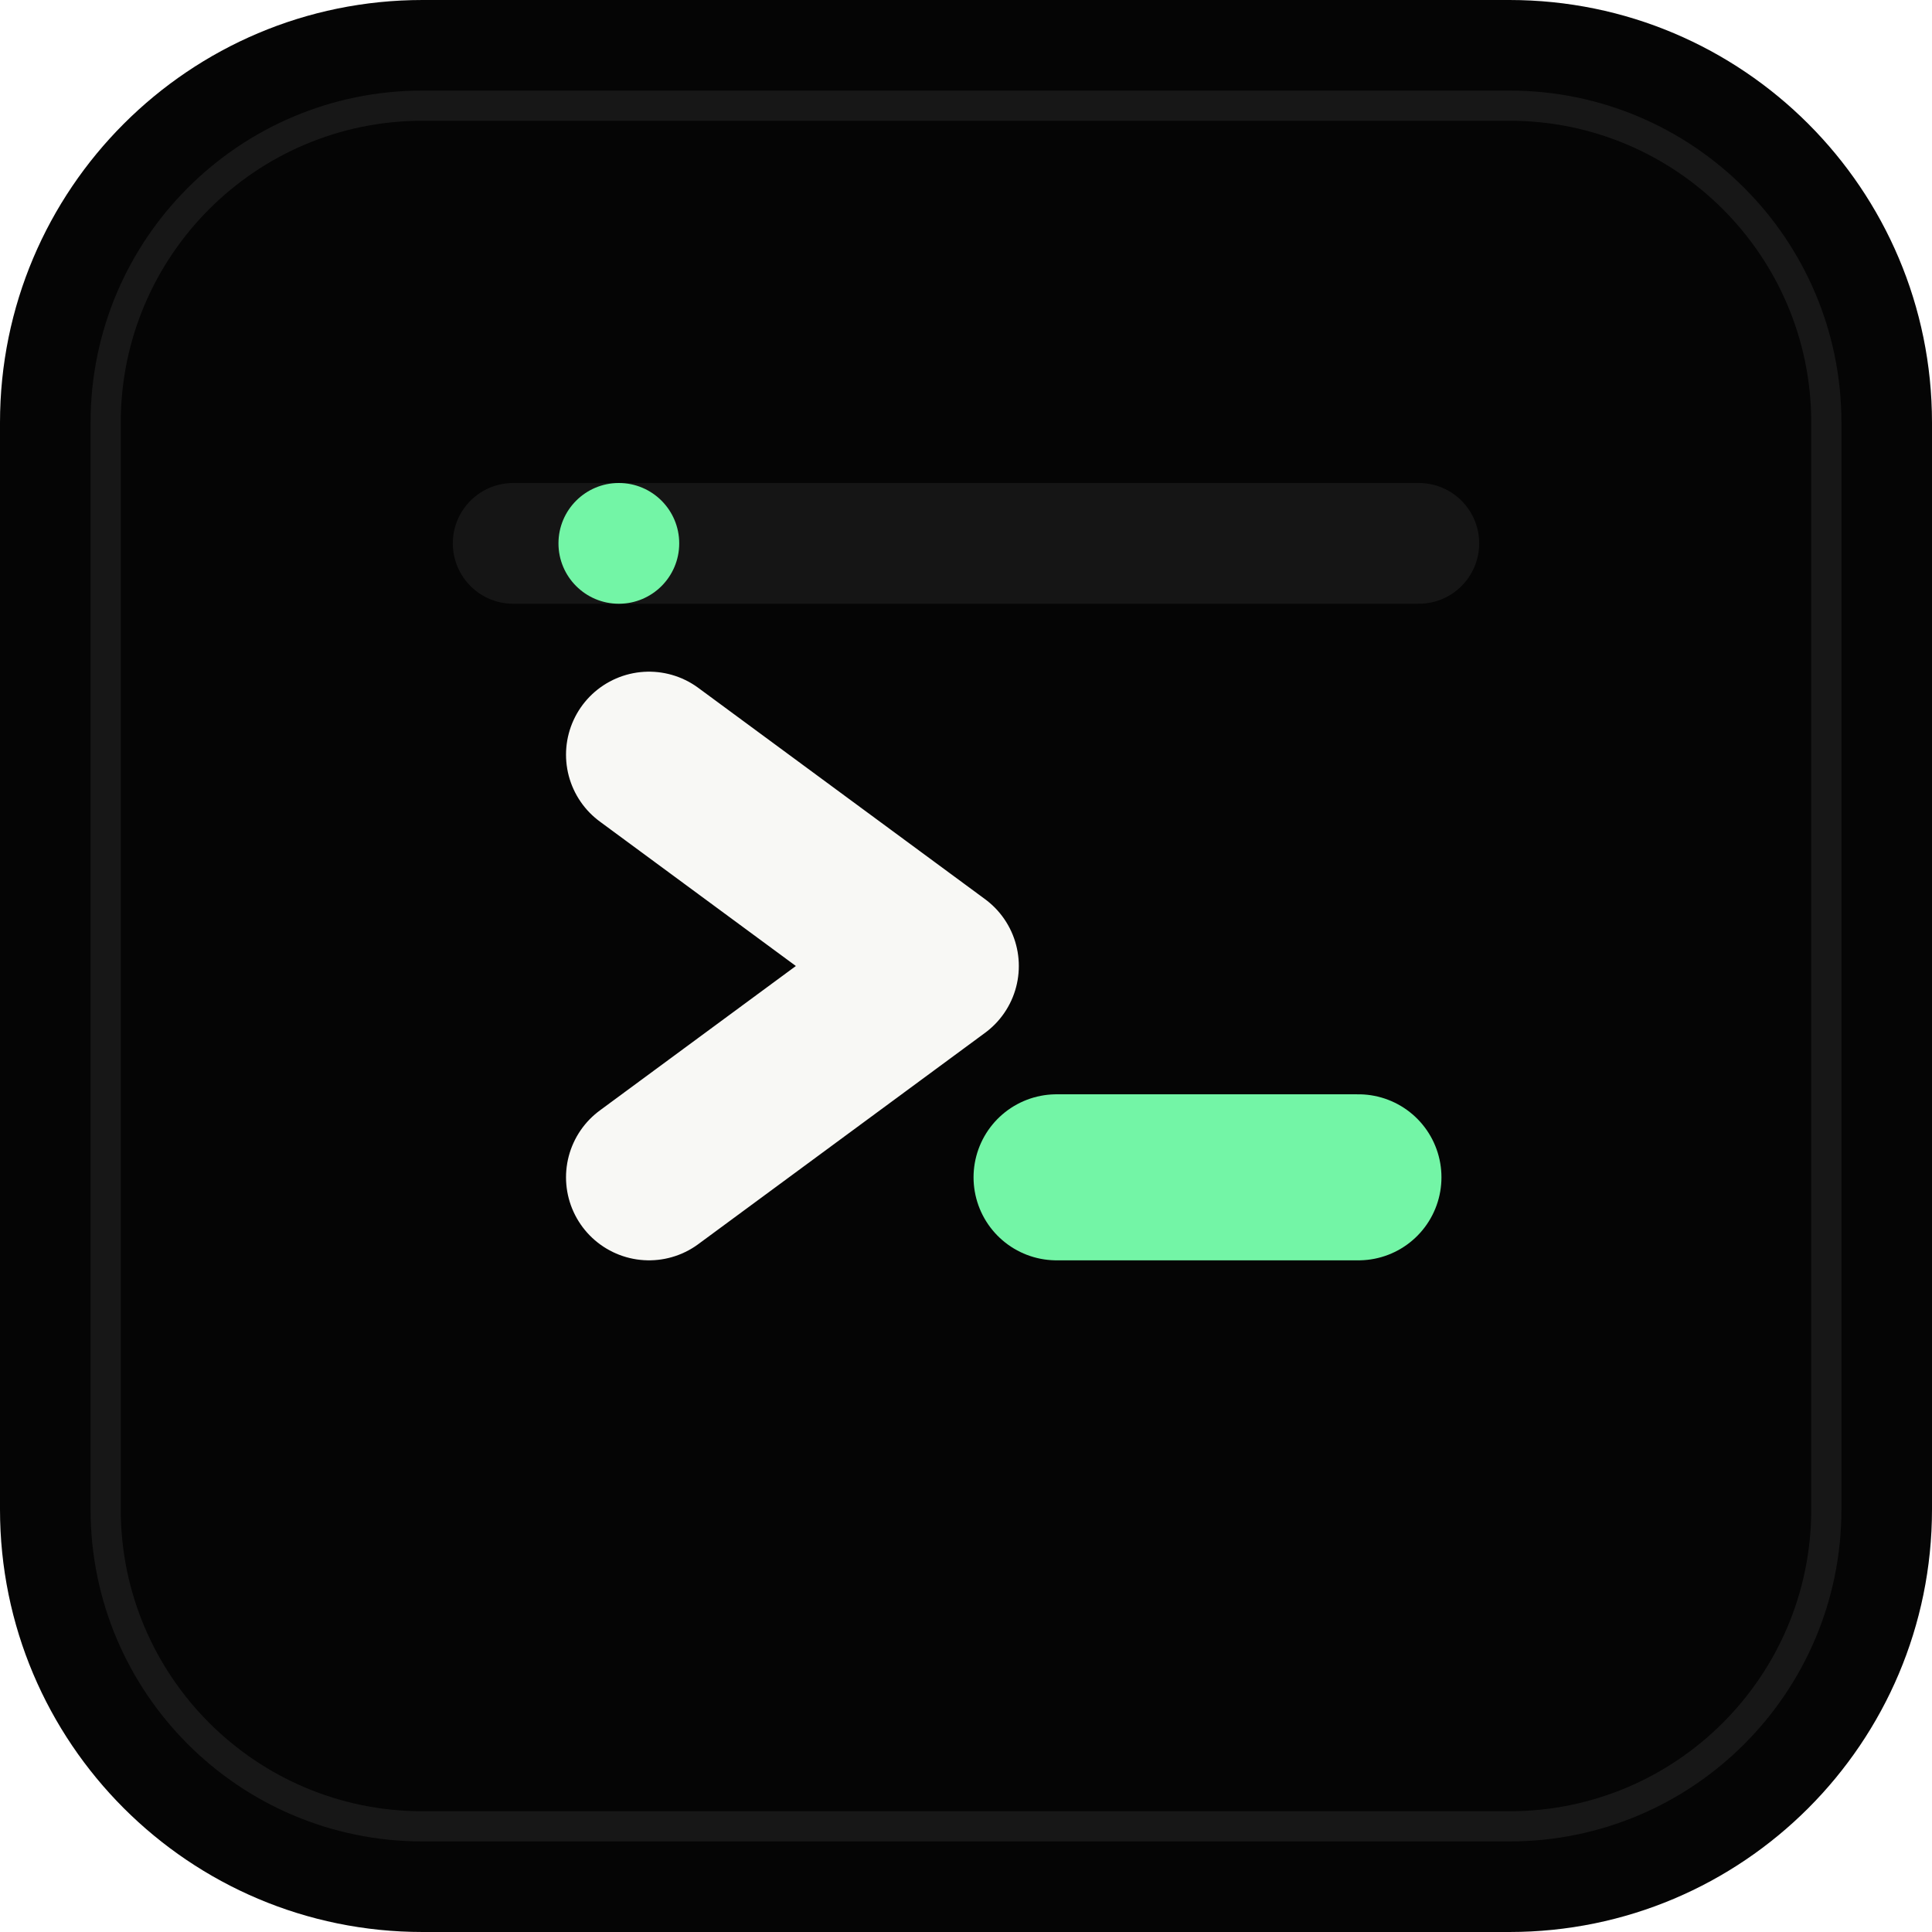
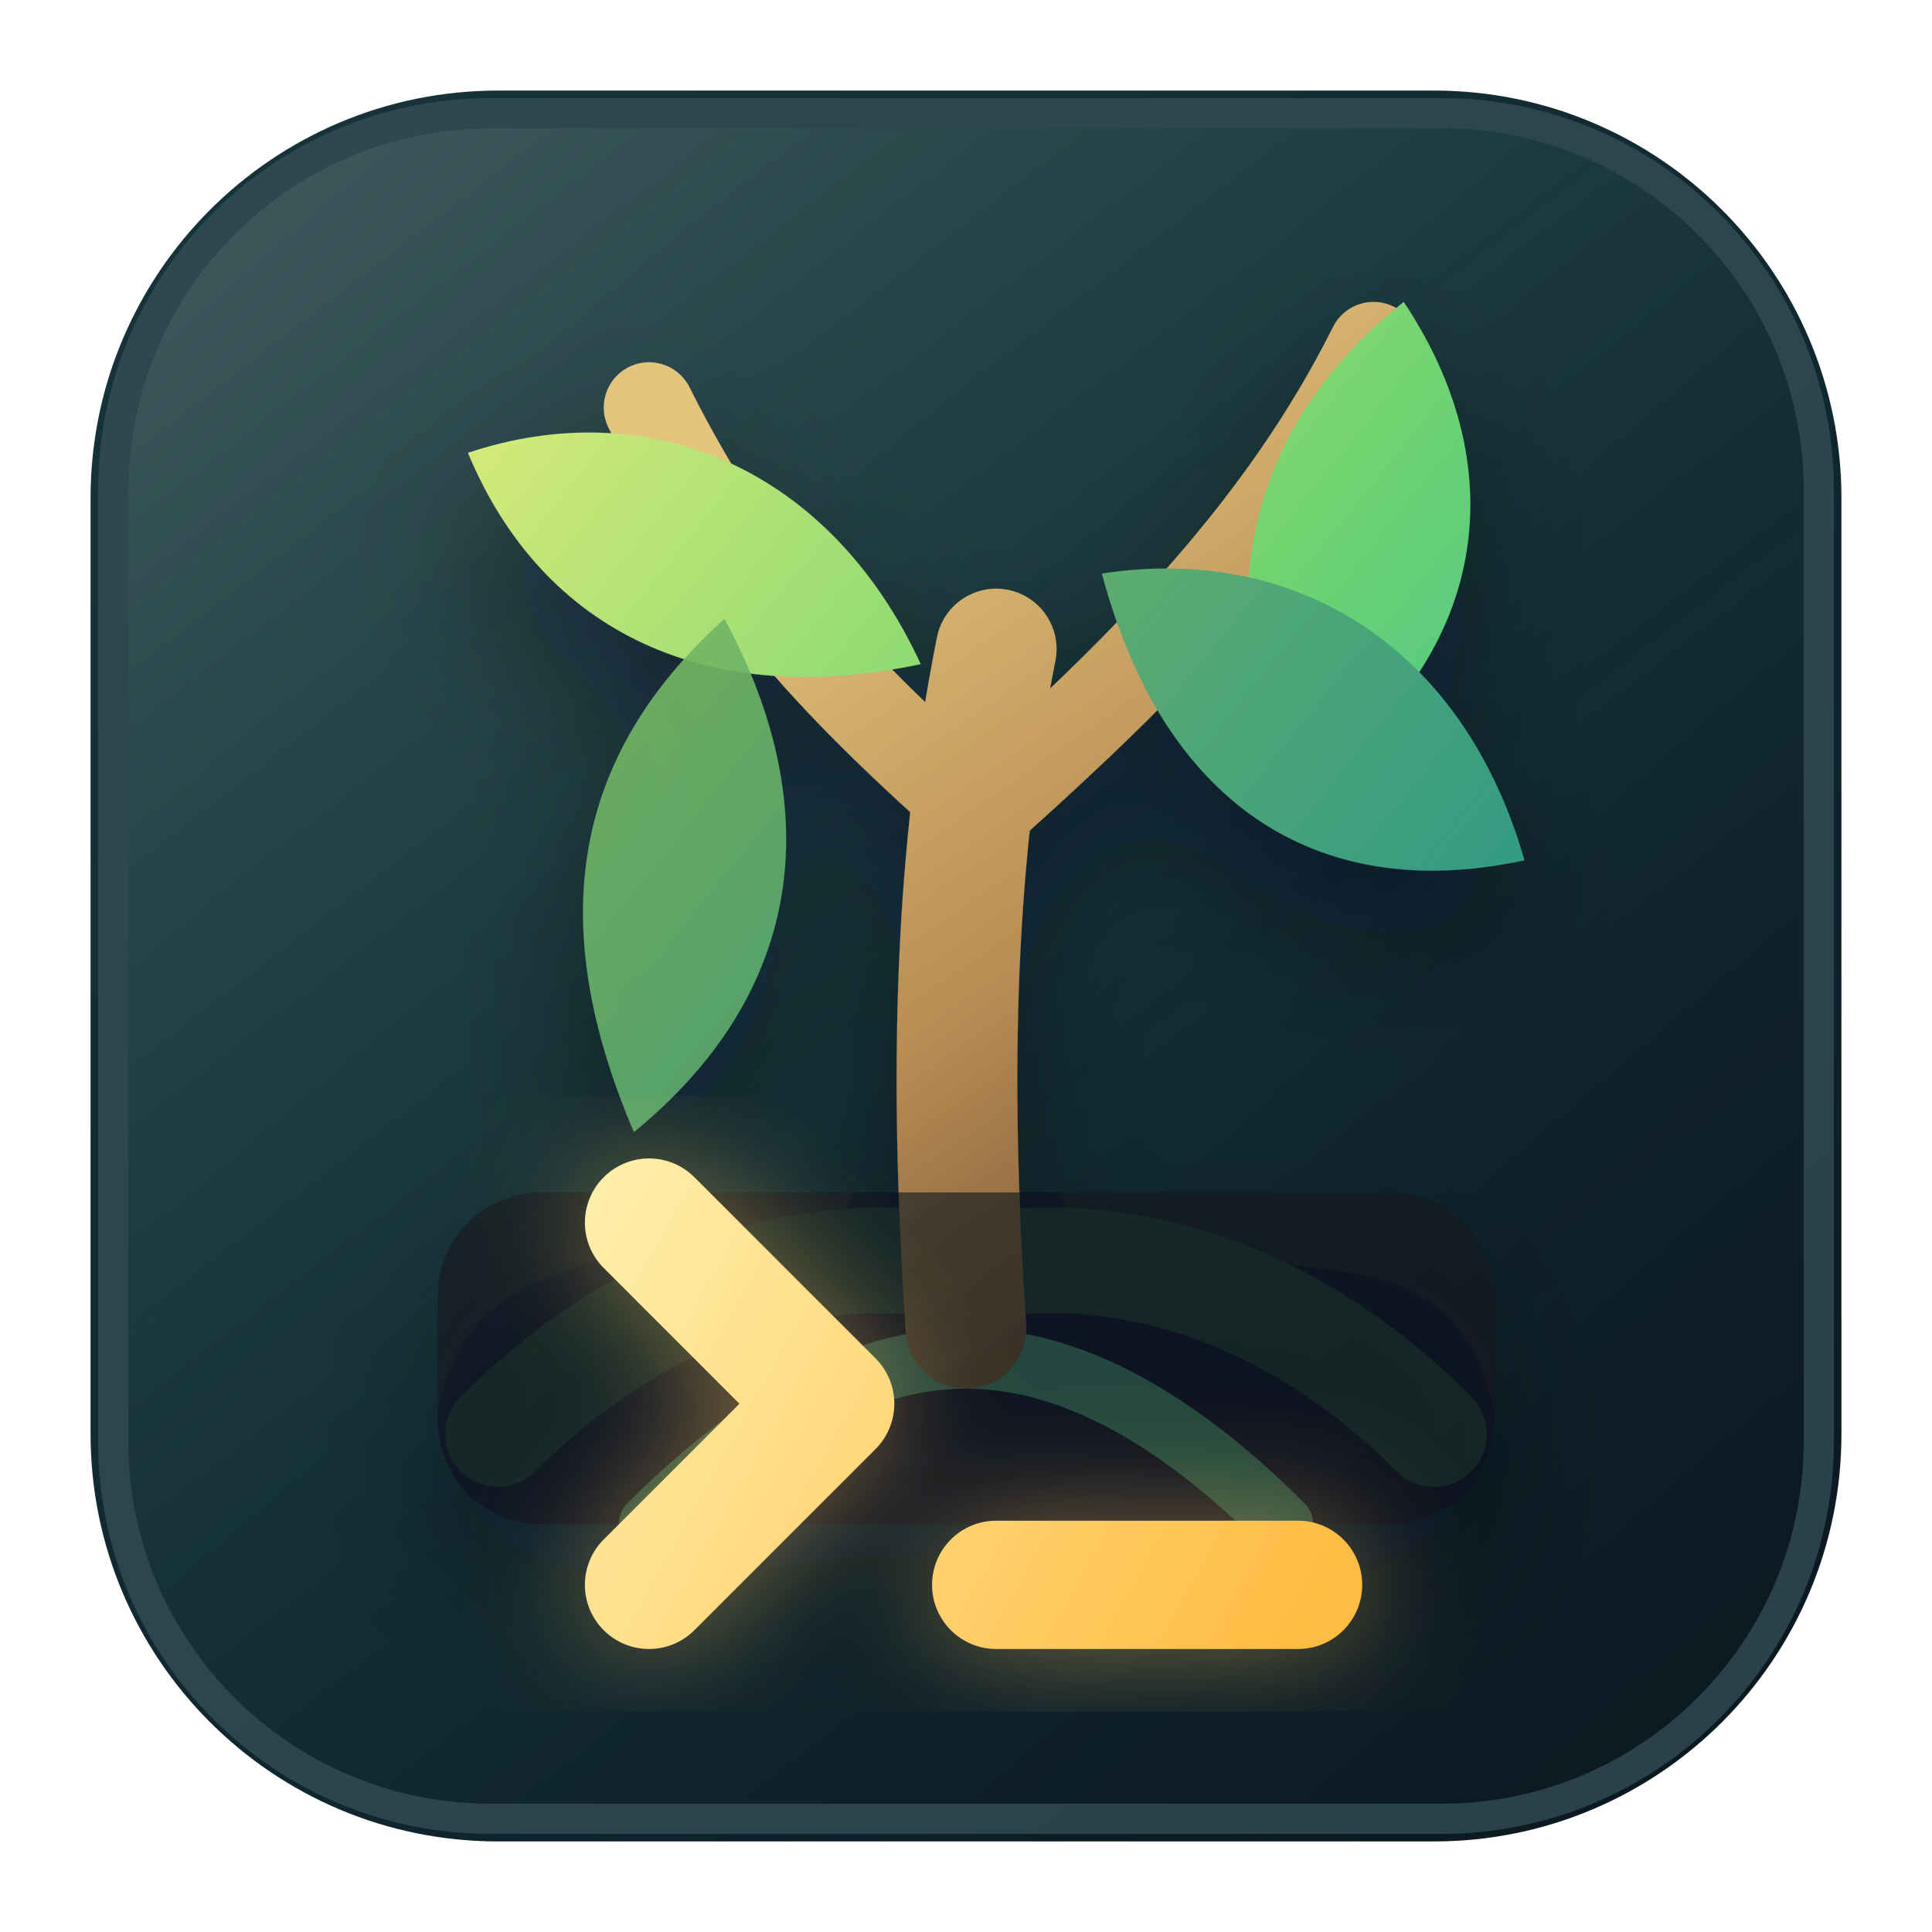
<svg xmlns="http://www.w3.org/2000/svg" width="128" height="128" viewBox="0 0 128 128">
-   <rect width="128" height="128" rx="28" fill="#050505" />
-   <rect x="7" y="7" width="114" height="114" rx="21" fill="none" stroke="#171717" stroke-width="2" />
-   <path d="M34 36H94" stroke="#151515" stroke-width="8" stroke-linecap="round" />
-   <circle cx="41" cy="36" r="4" fill="#73F5A6" />
-   <path d="M43 50L62 64L43 78" fill="none" stroke="#F8F8F5" stroke-width="11" stroke-linecap="round" stroke-linejoin="round" />
-   <path d="M70 78H90" stroke="#73F5A6" stroke-width="11" stroke-linecap="round" />
+   <defs>
+     <linearGradient id="tile-bg" x1="16" y1="10" x2="112" y2="122" gradientUnits="userSpaceOnUse">
+       <stop offset="0" stop-color="#17333A" />
+       <stop offset="0.58" stop-color="#10262F" />
+       <stop offset="1" stop-color="#0B1820" />
+     </linearGradient>
+     <linearGradient id="tile-sheen" x1="24" y1="12" x2="98" y2="108" gradientUnits="userSpaceOnUse">
+       <stop offset="0" stop-color="#DFF7EA" stop-opacity="0.18" />
+       <stop offset="0.55" stop-color="#62CDA3" stop-opacity="0.05" />
+       <stop offset="1" stop-color="#000000" stop-opacity="0" />
+     </linearGradient>
+     <linearGradient id="leaf" x1="30" y1="30" x2="102" y2="88" gradientUnits="userSpaceOnUse">
+       <stop offset="0" stop-color="#D5EA79" />
+       <stop offset="0.5" stop-color="#72D46F" />
+       <stop offset="1" stop-color="#22B8A4" />
+     </linearGradient>
+     <linearGradient id="leaf-deep" x1="40" y1="38" x2="106" y2="91" gradientUnits="userSpaceOnUse">
+       <stop offset="0" stop-color="#7BB95F" />
+       <stop offset="1" stop-color="#168E93" />
+     </linearGradient>
+     <linearGradient id="stem" x1="47" y1="36" x2="83" y2="88" gradientUnits="userSpaceOnUse">
+       <stop offset="0" stop-color="#E2C47C" />
+       <stop offset="0.55" stop-color="#B98D54" />
+       <stop offset="1" stop-color="#6C4E31" />
+     </linearGradient>
+     <linearGradient id="prompt" x1="37" y1="70" x2="91" y2="100" gradientUnits="userSpaceOnUse">
+       <stop offset="0" stop-color="#FFF4B6" />
+       <stop offset="1" stop-color="#FFBC42" />
+     </linearGradient>
+     <filter id="shadow" x="-24%" y="-24%" width="148%" height="152%">
+       <feDropShadow dx="0" dy="5" stdDeviation="4.5" flood-color="#031017" flood-opacity="0.38" />
+     </filter>
+     <filter id="prompt-glow" x="-35%" y="-35%" width="170%" height="170%">
+       <feDropShadow dx="0" dy="0" stdDeviation="4" flood-color="#FFC85F" flood-opacity="0.45" />
+     </filter>
+   </defs>
+   <rect x="6" y="6" width="116" height="116" rx="27" fill="url(#tile-bg)" />
+   <rect x="8.5" y="8.5" width="111" height="111" rx="24" fill="url(#tile-sheen)" />
+   <rect x="7.5" y="7.5" width="113" height="113" rx="25" fill="none" stroke="#36515A" stroke-opacity="0.72" stroke-width="2" />
+   <g filter="url(#shadow)">
+     <path d="M33 95C42 86 53 82 64 84C75 82 86 86 95 95" fill="none" stroke="#28424B" stroke-width="7" stroke-linecap="round" opacity="0.74" />
+     <path d="M43 101C51 93 58 90 64 90C70 90 77 93 85 101" fill="none" stroke="#79C996" stroke-width="4" stroke-linecap="round" opacity="0.7" />
+     <path d="M64 88C63 73 63 58 66 43" fill="none" stroke="url(#stem)" stroke-width="8" stroke-linecap="round" />
+     <path d="M65 54C56 46 49 39 43 27" fill="none" stroke="url(#stem)" stroke-width="6" stroke-linecap="round" />
+     <path d="M66 53C76 44 85 35 91 23" fill="none" stroke="url(#stem)" stroke-width="6" stroke-linecap="round" />
+     <path d="M31 30C43 26 55 31 61 44C47 47 36 42 31 30Z" fill="url(#leaf)" />
+     <path d="M93 20C101 32 98 45 85 53C80 39 83 28 93 20Z" fill="url(#leaf)" />
+     <path d="M73 38C86 36 97 43 101 57C87 60 77 53 73 38Z" fill="url(#leaf-deep)" />
+     <path d="M48 41C55 54 53 66 42 75C36 61 38 50 48 41Z" fill="url(#leaf-deep)" opacity="0.9" />
+     <path d="M36 79H92C96 79 99 82 99 86V94C99 98 96 101 92 101H36C32 101 29 98 29 94V86C29 82 32 79 36 79Z" fill="#0B161D" opacity="0.62" />
+   </g>
+   <g filter="url(#prompt-glow)">
+     <path d="M43 81L55 93L43 105" fill="none" stroke="url(#prompt)" stroke-width="8.5" stroke-linecap="round" stroke-linejoin="round" />
+     <path d="M66 105H86" stroke="url(#prompt)" stroke-width="8.5" stroke-linecap="round" />
+   </g>
</svg>
